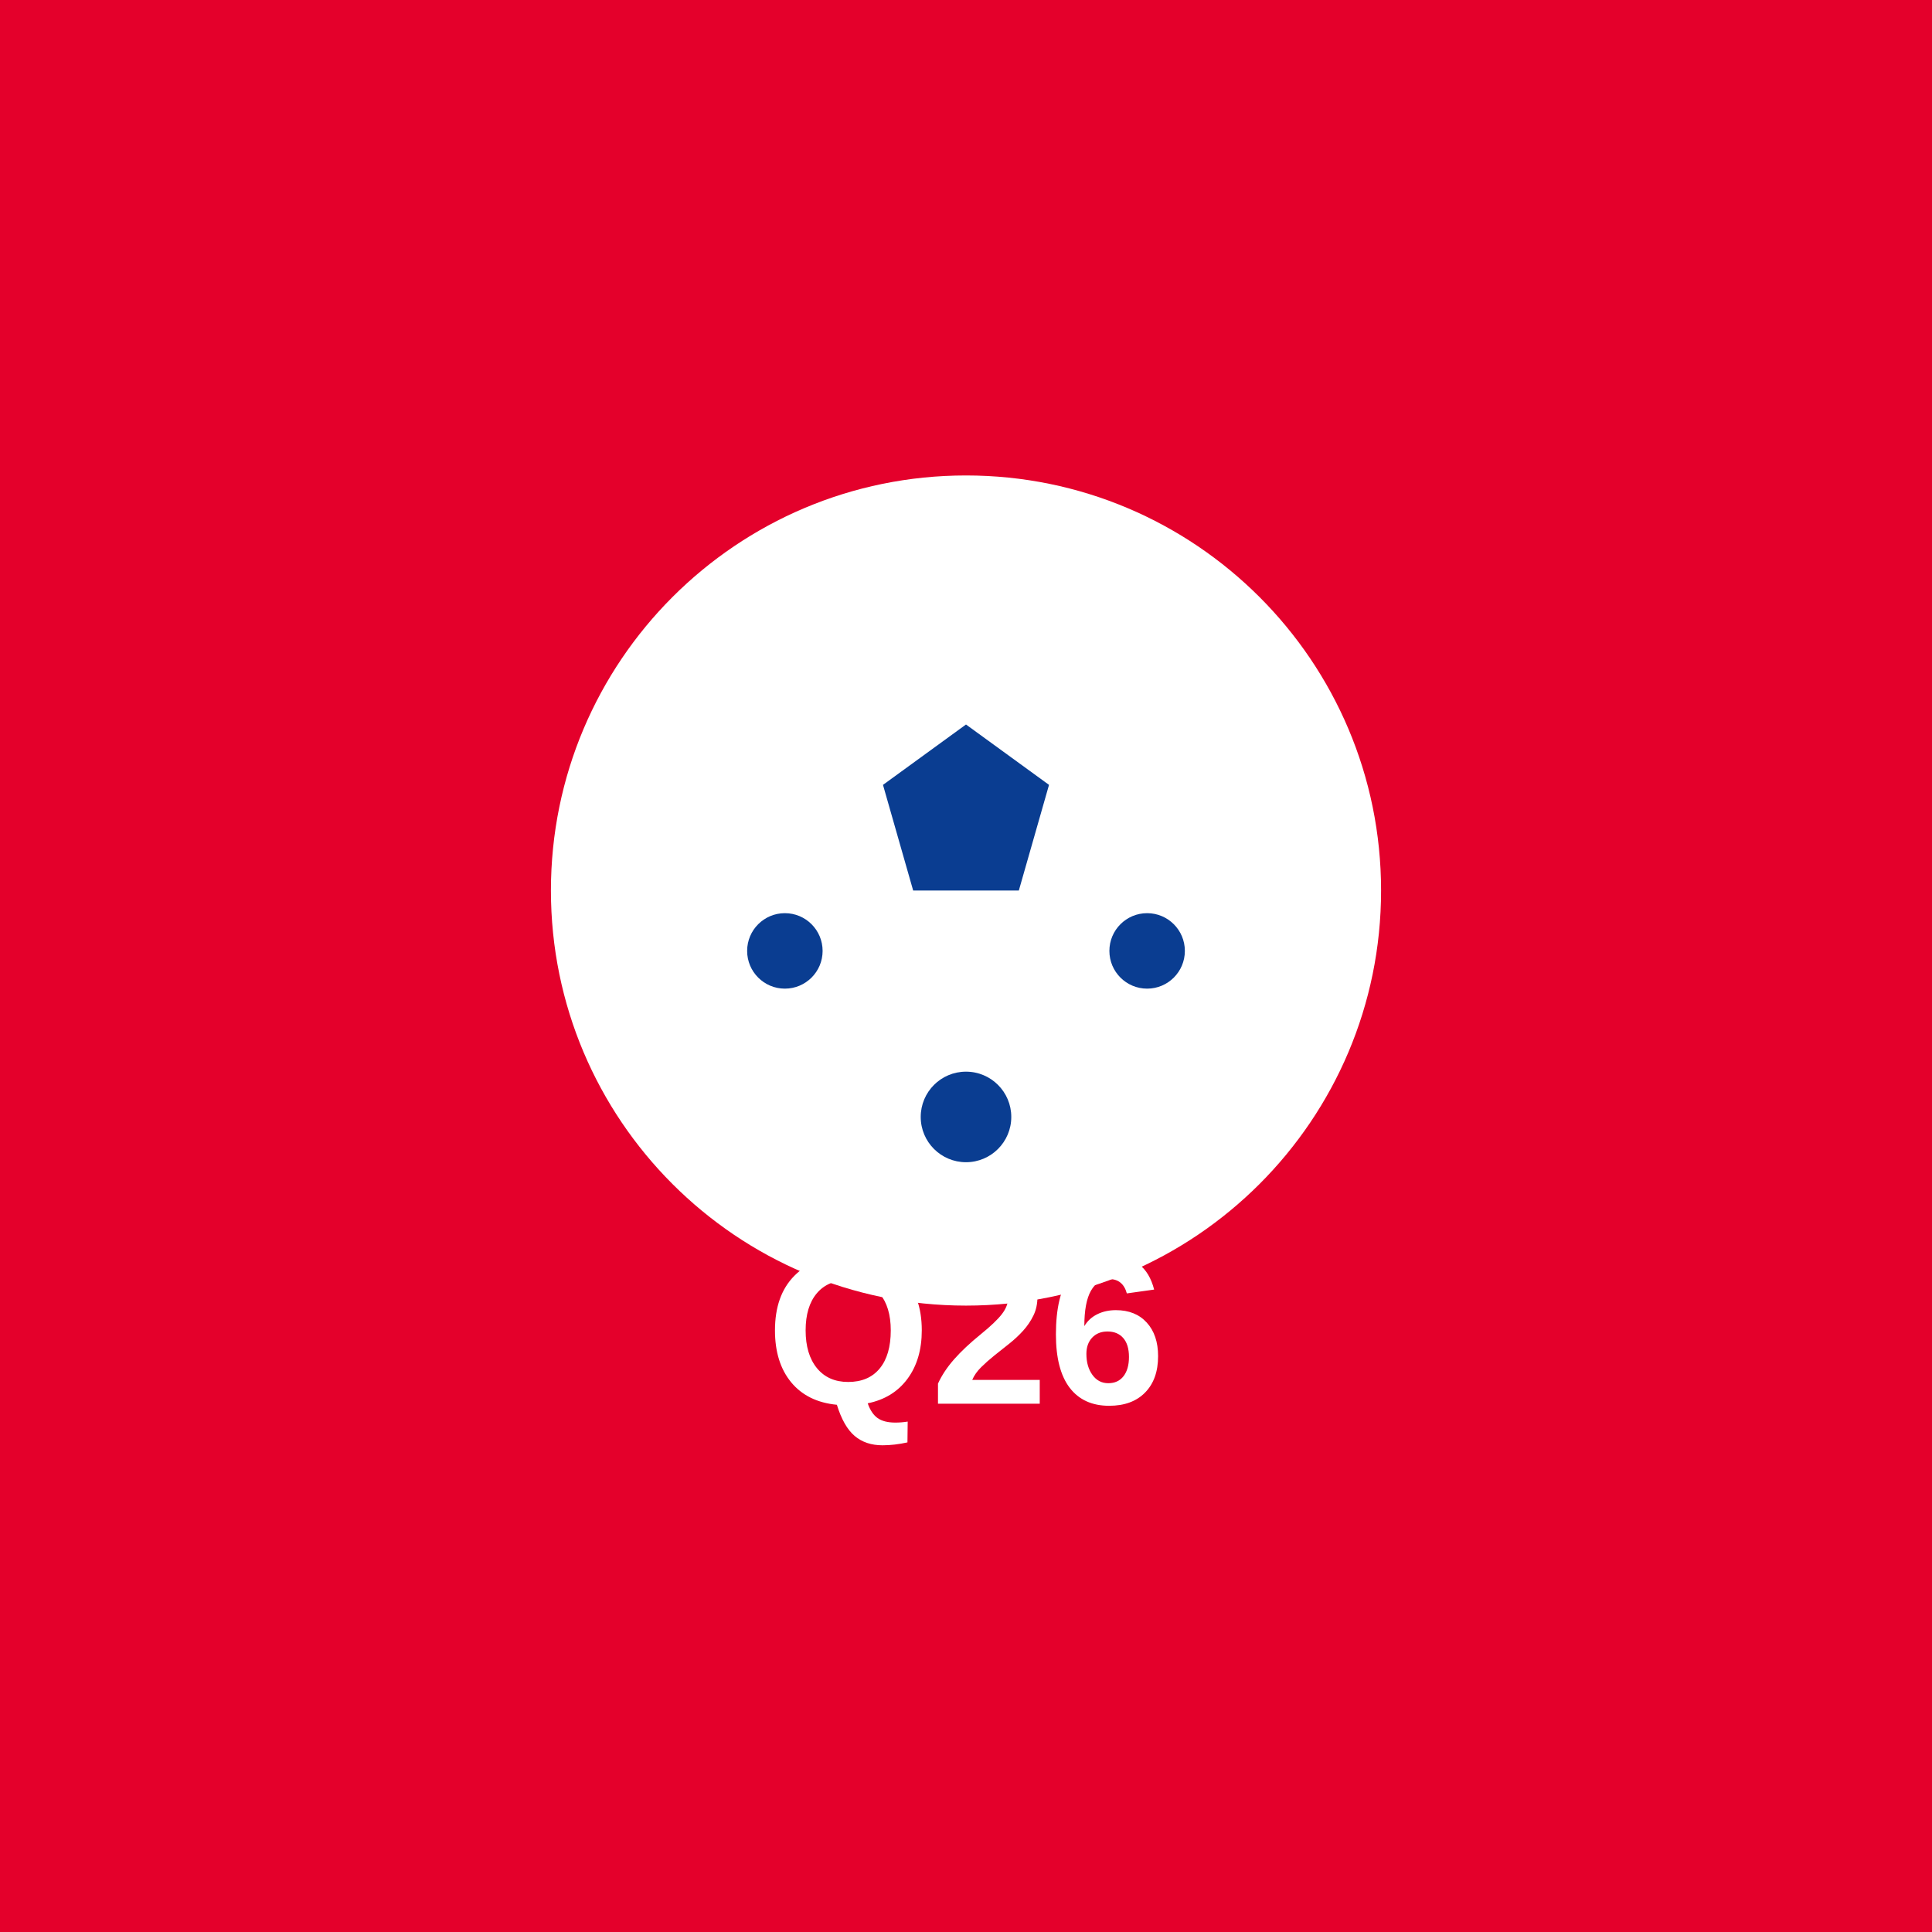
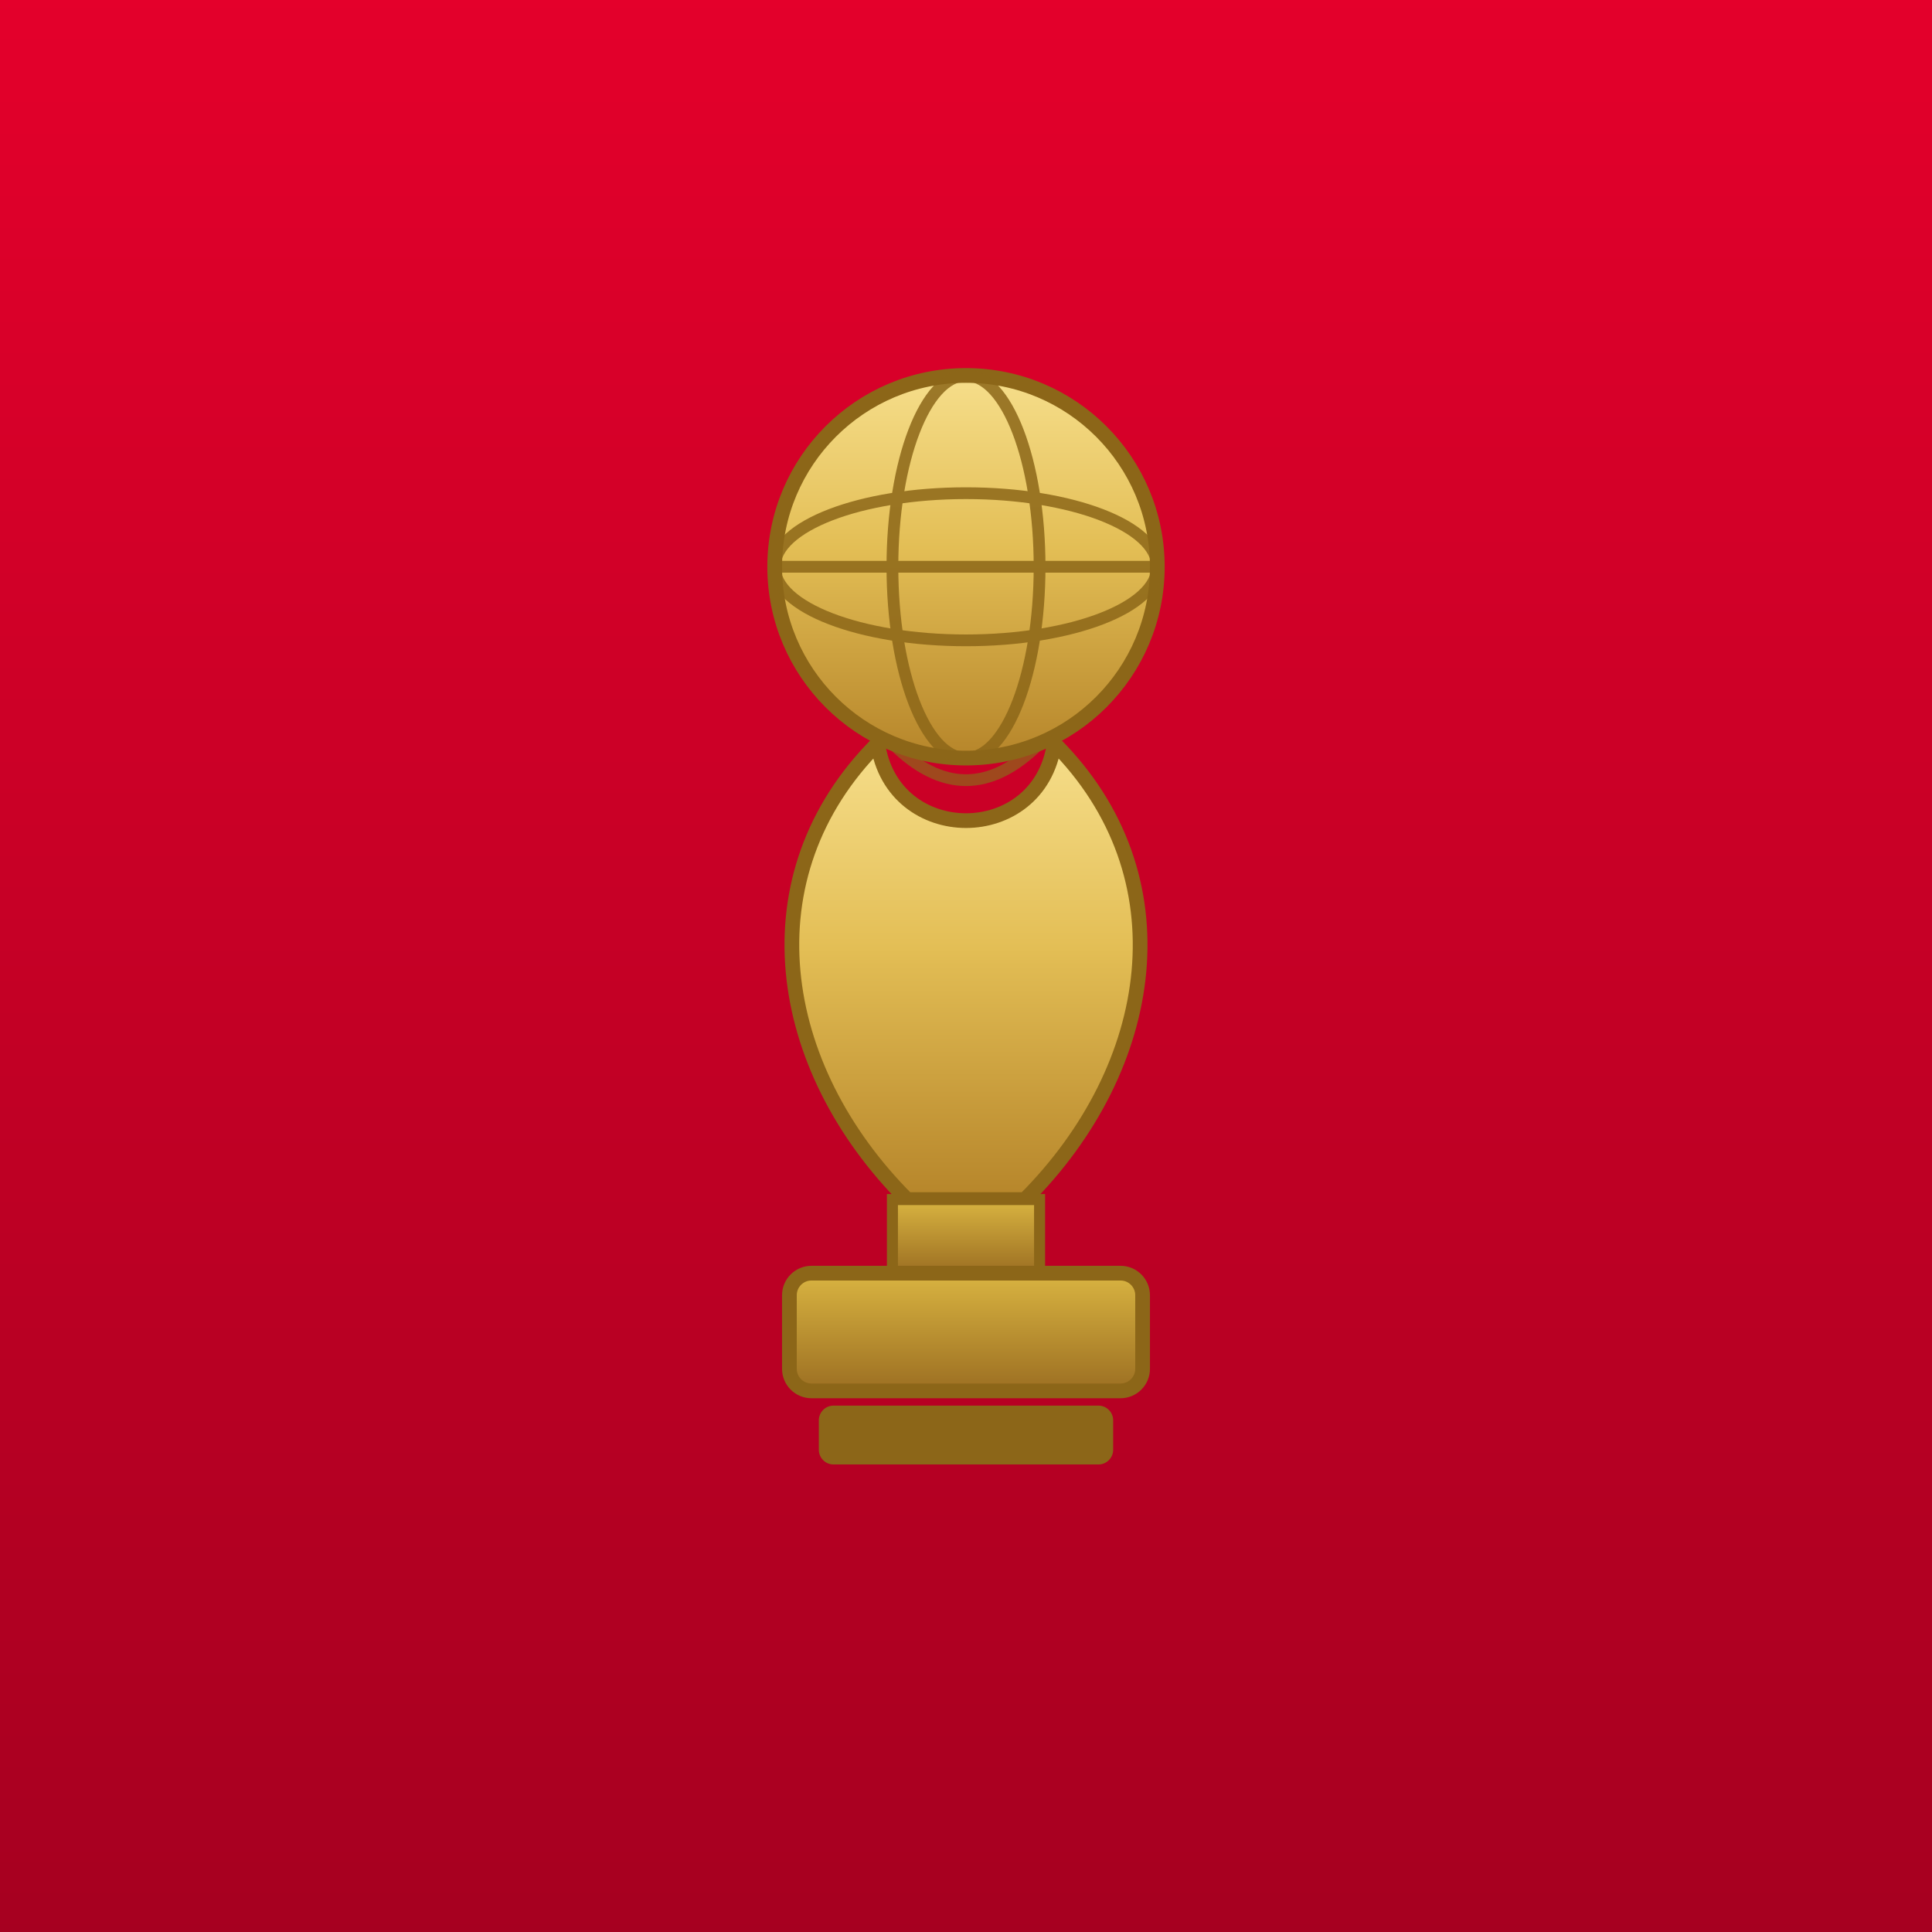
- <svg xmlns="http://www.w3.org/2000/svg" width="512" height="512" viewBox="0 0 512 512">
-   <rect width="512" height="512" fill="#E4002B" />
-   <circle cx="256" cy="236" r="110" fill="#ffffff" />
-   <g fill="#0A3D91">
-     <polygon points="256,192 278,208 270,236 242,236 234,208" />
-     <circle cx="256" cy="296" r="12" />
-     <circle cx="208" cy="252" r="10" />
-     <circle cx="304" cy="252" r="10" />
+ <svg xmlns="http://www.w3.org/2000/svg" viewBox="0 0 512 512" width="512" height="512" role="img" aria-label="Quiniela Mundial 2026">
+   <defs>
+     <linearGradient id="bg" x1="0" y1="0" x2="0" y2="1">
+       <stop offset="0" stop-color="#E4002B" />
+       <stop offset="1" stop-color="#A60020" />
+     </linearGradient>
+     <linearGradient id="oro" x1="0" y1="0" x2="0" y2="1">
+       <stop offset="0" stop-color="#F6DE8B" />
+       <stop offset="0.45" stop-color="#E3BE55" />
+       <stop offset="1" stop-color="#B6852A" />
+     </linearGradient>
+     <linearGradient id="oroBase" x1="0" y1="0" x2="0" y2="1">
+       <stop offset="0" stop-color="#D9B441" />
+       <stop offset="1" stop-color="#9C6F22" />
+     </linearGradient>
+   </defs>
+   <rect width="512" height="512" fill="url(#bg)" />
+   <g transform="translate(139,80) scale(1.95)">
+     <circle cx="60" cy="36" r="26" fill="url(#oro)" stroke="#8C6618" stroke-width="2" />
+     <g fill="none" stroke="#8C6618" stroke-width="1.6" opacity="0.85">
+       <ellipse cx="60" cy="36" rx="26" ry="10" />
+       <ellipse cx="60" cy="36" rx="10" ry="26" />
+       <line x1="34" y1="36" x2="86" y2="36" />
+     </g>
+     <path d="M48 60              C 30 78, 34 104, 52 122              L 68 122              C 86 104, 90 78, 72 60              C 70 74, 50 74, 48 60 Z" fill="url(#oro)" stroke="#8C6618" stroke-width="2" stroke-linejoin="round" />
+     <path d="M50 60 Q60 70 70 60" fill="none" stroke="#8C6618" stroke-width="1.6" opacity="0.7" />
+     <rect x="50" y="122" width="20" height="10" fill="url(#oroBase)" stroke="#8C6618" stroke-width="1.5" />
+     <rect x="36" y="132" width="48" height="16" rx="3" fill="url(#oroBase)" stroke="#8C6618" stroke-width="2" />
+     <rect x="40" y="150" width="40" height="8" rx="2" fill="#8C6618" />
  </g>
-   <text x="256" y="372" font-family="Arial, Helvetica, sans-serif" font-size="56" font-weight="700" fill="#ffffff" text-anchor="middle">Q26</text>
</svg>
